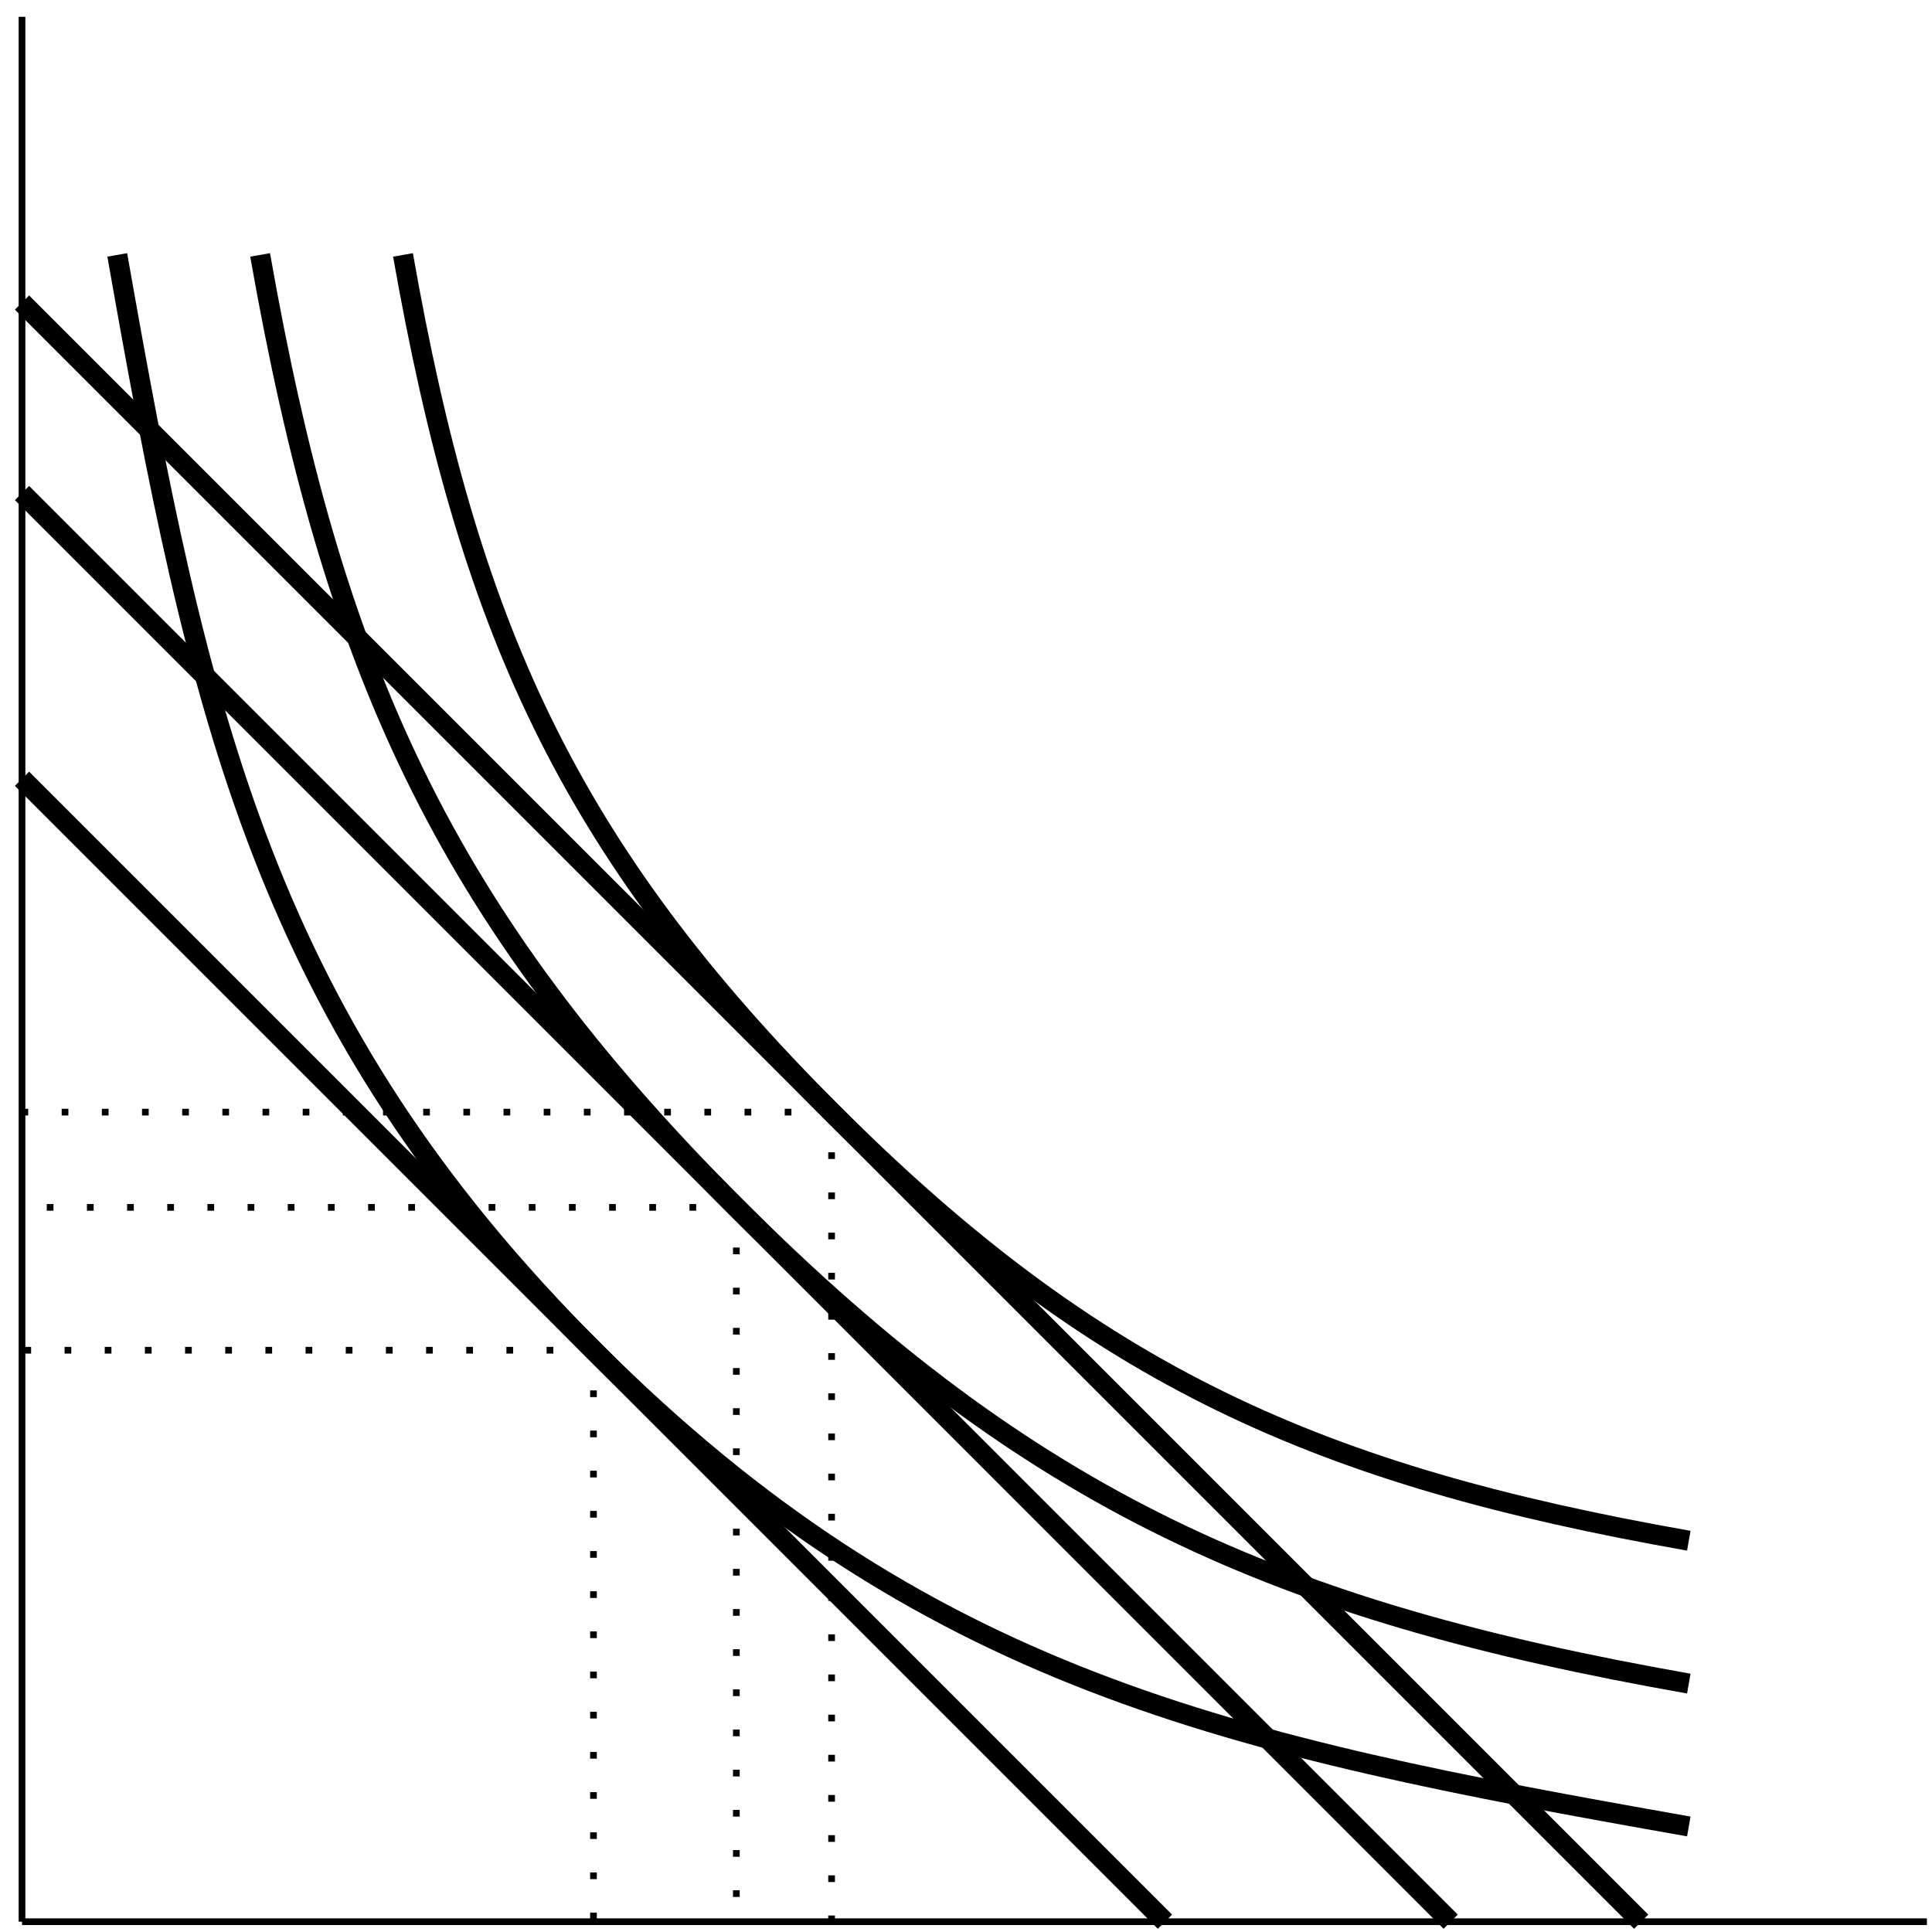
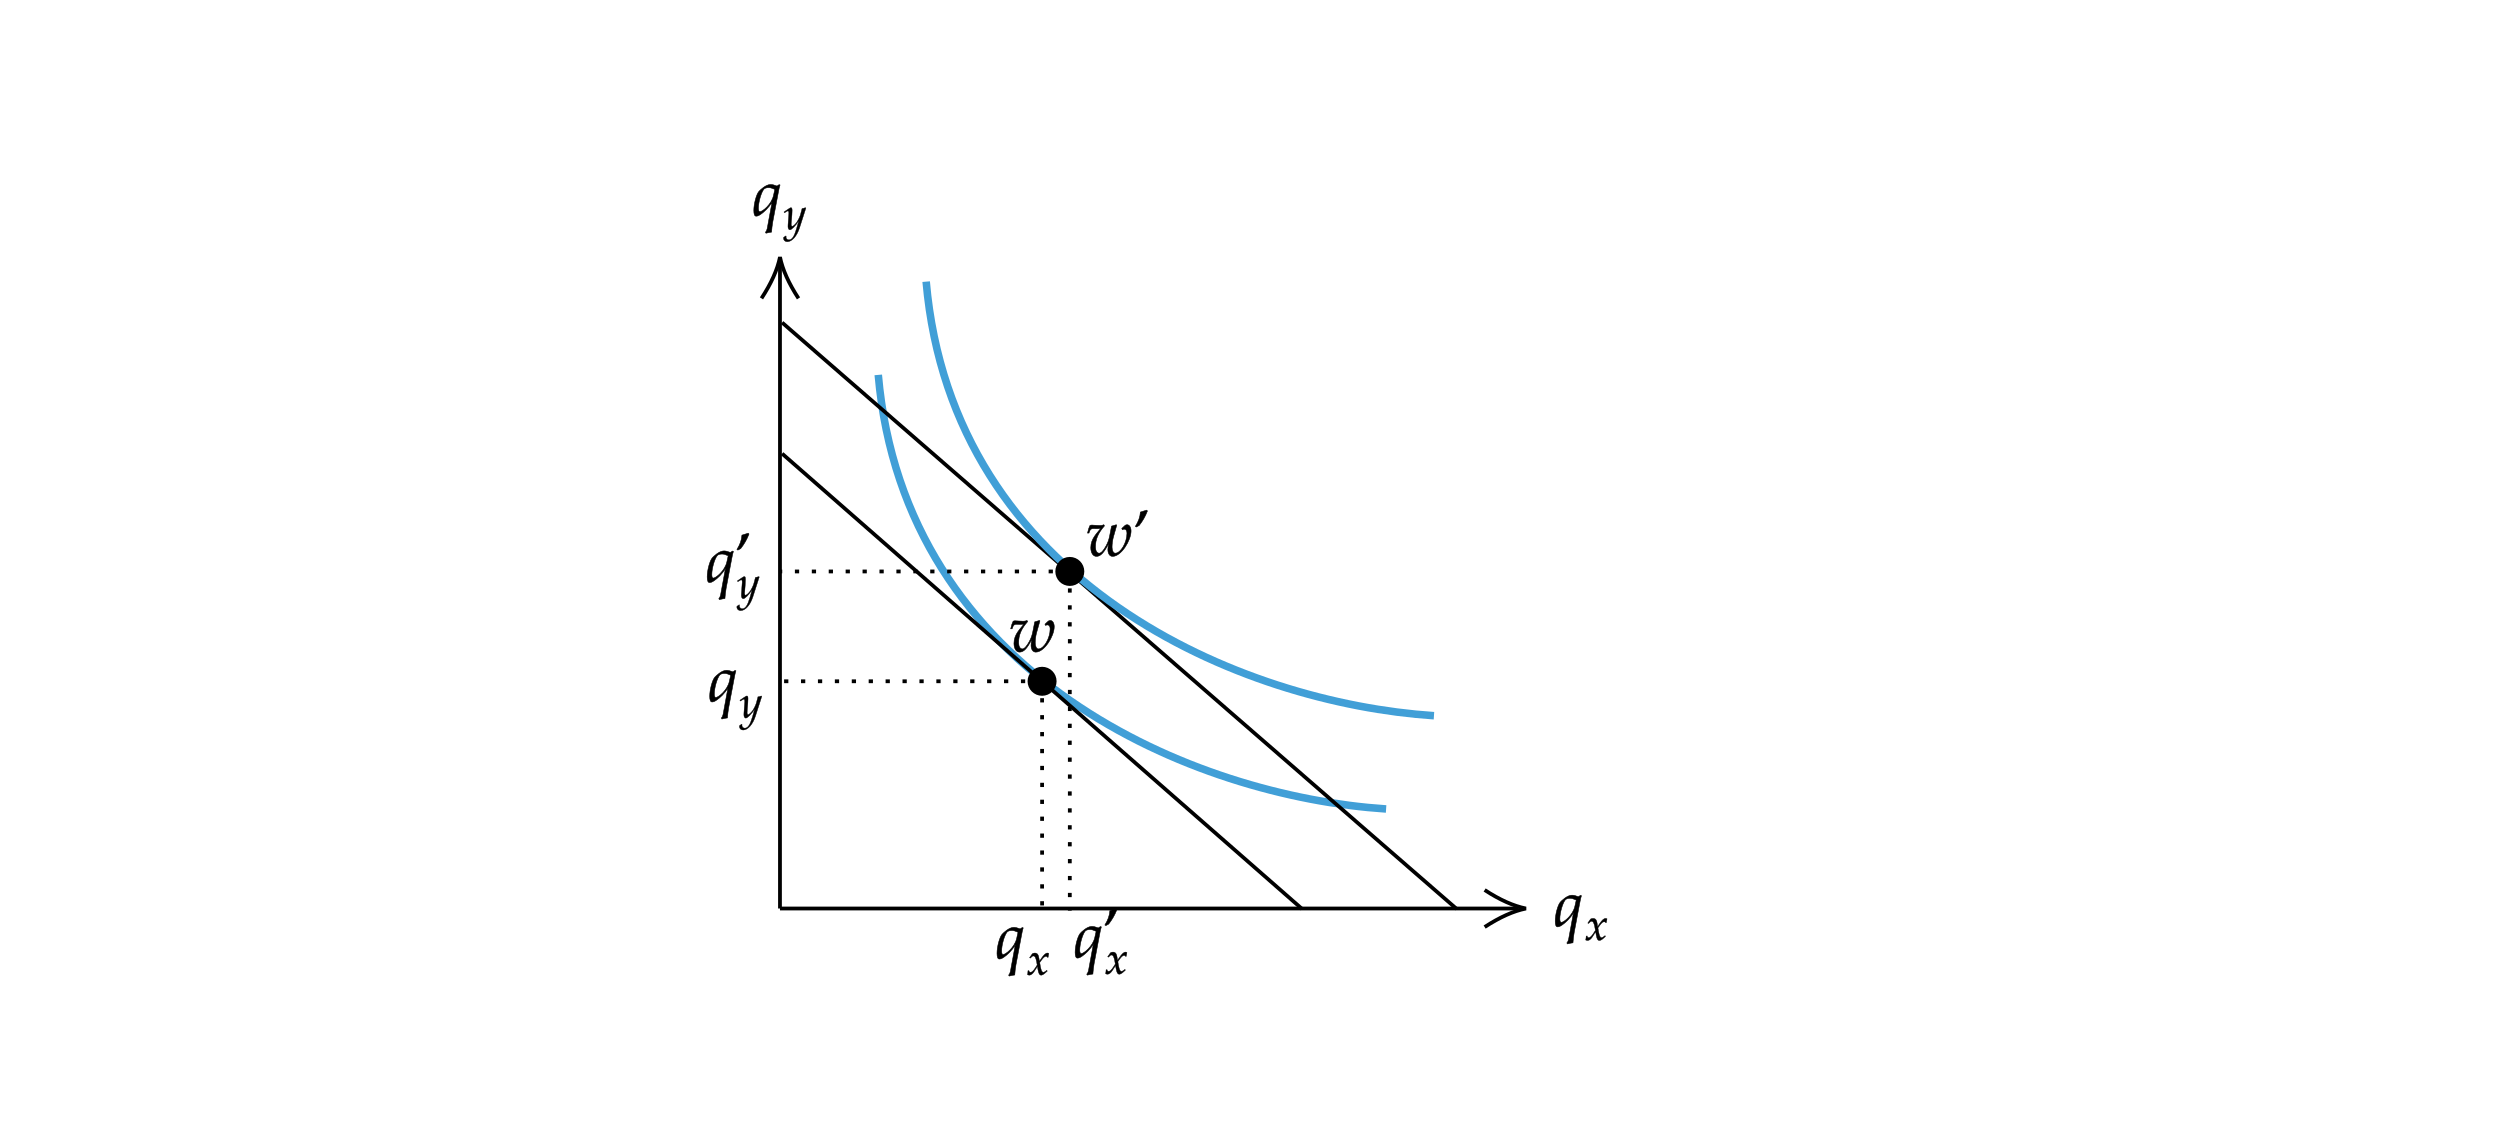
- <svg xmlns="http://www.w3.org/2000/svg" version="1.1" width="115pt" height="115pt" viewBox="0 0 115 115">
-   <g enable-background="new">
-     <path transform="matrix(.00359712,0,0,-.00359712,0,115)" stroke-width="110.783" stroke-linecap="butt" stroke-miterlimit="10" stroke-linejoin="miter" fill="none" stroke="#000000" d="M 364.18 170.414 L 31885.8 170.414 " />
-     <path transform="matrix(.00359712,0,0,-.00359712,0,115)" stroke-width="110.783" stroke-linecap="butt" stroke-miterlimit="10" stroke-linejoin="miter" fill="none" stroke="#000000" d="M 364.18 170.414 L 364.18 31692.1 " />
-     <path transform="matrix(.00359712,0,0,-.00359712,0,115)" stroke-width="332.357" stroke-linecap="butt" stroke-miterlimit="10" stroke-linejoin="miter" fill="none" stroke="#000000" d="M 6668.53 27751.9 C 7746.52 21638.1 9371.13 17956.8 13760.9 13567.1 C 18150.6 9177.37 21831.9 7552.75 27945.6 6474.77 " />
-     <path transform="matrix(.00359712,0,0,-.00359712,0,115)" stroke-width="332.357" stroke-linecap="butt" stroke-miterlimit="10" stroke-linejoin="miter" fill="none" stroke="#000000" d="M 4304.38 27751.9 C 5502.14 20958.8 7307.34 16868.5 12184.8 11991 C 17062.3 7113.57 21152.6 5308.38 27945.6 4110.62 " />
-     <path transform="matrix(.00359712,0,0,-.00359712,0,115)" stroke-width="332.357" stroke-linecap="butt" stroke-miterlimit="10" stroke-linejoin="miter" fill="none" stroke="#000000" d="M 1940.24 27751.9 C 3282.5 20139.3 4354.77 15092.8 9820.65 9626.88 C 15286.5 4161 20333.1 3088.73 27945.6 1746.47 " />
-     <path transform="matrix(.00359712,0,0,-.00359712,0,115)" stroke-width="332.357" stroke-linecap="butt" stroke-miterlimit="10" stroke-linejoin="miter" fill="none" stroke="#000000" d="M 24005.4 170.414 L 364.18 23811.7 " />
-     <path transform="matrix(.00359712,0,0,-.00359712,0,115)" stroke-width="110.783" stroke-linecap="butt" stroke-dasharray="110.783,553.929" stroke-miterlimit="10" stroke-linejoin="miter" fill="none" stroke="#000000" d="M 12184.8 11991 L 12184.8 170.414 " />
-     <path transform="matrix(.00359712,0,0,-.00359712,0,115)" stroke-width="110.783" stroke-linecap="butt" stroke-dasharray="110.783,553.929" stroke-miterlimit="10" stroke-linejoin="miter" fill="none" stroke="#000000" d="M 12184.8 11991 L 364.18 11991 " />
-     <path transform="matrix(.00359712,0,0,-.00359712,0,115)" stroke-width="332.357" stroke-linecap="butt" stroke-miterlimit="10" stroke-linejoin="miter" fill="none" stroke="#000000" d="M 19277.1 170.414 L 364.18 19083.4 " />
-     <path transform="matrix(.00359712,0,0,-.00359712,0,115)" stroke-width="110.783" stroke-linecap="butt" stroke-dasharray="110.783,553.929" stroke-miterlimit="10" stroke-linejoin="miter" fill="none" stroke="#000000" d="M 9820.65 9626.88 L 9820.65 170.414 " />
-     <path transform="matrix(.00359712,0,0,-.00359712,0,115)" stroke-width="110.783" stroke-linecap="butt" stroke-dasharray="110.783,553.929" stroke-miterlimit="10" stroke-linejoin="miter" fill="none" stroke="#000000" d="M 9820.65 9626.88 L 364.18 9626.88 " />
-     <path transform="matrix(.00359712,0,0,-.00359712,0,115)" stroke-width="332.357" stroke-linecap="butt" stroke-miterlimit="10" stroke-linejoin="miter" fill="none" stroke="#000000" d="M 27157.5 170.414 L 364.18 26963.8 " />
-     <path transform="matrix(.00359712,0,0,-.00359712,0,115)" stroke-width="110.783" stroke-linecap="butt" stroke-dasharray="110.783,553.929" stroke-miterlimit="10" stroke-linejoin="miter" fill="none" stroke="#000000" d="M 13760.9 13567.1 L 13760.9 170.414 " />
-     <path transform="matrix(.00359712,0,0,-.00359712,0,115)" stroke-width="110.783" stroke-linecap="butt" stroke-dasharray="110.783,553.929" stroke-miterlimit="10" stroke-linejoin="miter" fill="none" stroke="#000000" d="M 13760.9 13567.1 L 364.18 13567.1 " />
-   </g>
+ <svg xmlns="http://www.w3.org/2000/svg" x="0" y="0" width="661.333" height="301.333" style="         width:661.333px;         height:301.333px;         background: transparent;         fill: none; ">
+   <svg class="role-diagram-draw-area">
+     <g class="shapes-region" style="stroke: black; fill: none;">
+       <g class="arrow-line">
+         <path class="connection real" stroke-dasharray="" d="  M206.33,240.33 L401.67,240.33" style="stroke: rgb(0, 0, 0); stroke-width: 1; fill: none; fill-opacity: 1;" />
+         <g stroke="#000" transform="matrix(-1,1.2246467991473532e-16,-1.2246467991473532e-16,-1,403.6667,240.3333)" style="stroke: rgb(0, 0, 0); stroke-width: 1;">
+           <path d=" M10.93,-4.9 Q4.96,-1 0,0 Q4.96,1 10.93,4.9" />
+         </g>
+       </g>
+       <g class="arrow-line">
+         <path class="connection real" stroke-dasharray="" d="  M206.33,70 L206.33,240.33" style="stroke: rgb(0, 0, 0); stroke-width: 1; fill: none; fill-opacity: 1;" />
+         <g stroke="#000" transform="matrix(6.123233995736766e-17,1,-1,6.123233995736766e-17,206.3333,68)" style="stroke: rgb(0, 0, 0); stroke-width: 1;">
+           <path d=" M10.93,-4.9 Q4.96,-1 0,0 Q4.96,1 10.93,4.9" />
+         </g>
+       </g>
+       <g class="arrow-line">
+         <path class="connection real" stroke-dasharray="" d="  M232.33,99.17 C239.33,179.17 316,210.67 366.67,214" style="stroke: rgb(65, 159, 215); stroke-width: 2; fill: none; fill-opacity: 1; stroke-opacity: 1;" />
+       </g>
+       <g class="composite-shape">
+         <path class="real" d=" M272.33,180.22 C272.33,178.38 273.83,176.89 275.67,176.89 C277.51,176.89 279,178.38 279,180.22 C279,182.06 277.51,183.56 275.67,183.56 C273.83,183.56 272.33,182.06 272.33,180.22 Z" style="stroke-width: 1; stroke: rgb(0, 0, 0); fill: rgb(0, 0, 0); fill-opacity: 1;" />
+       </g>
+       <g class="arrow-line">
+         <path class="connection real" stroke-dasharray="" d="  M206.89,120 L344.44,240.44" style="stroke: rgb(0, 0, 0); stroke-width: 1; fill: none; fill-opacity: 1;" />
+       </g>
+       <g class="arrow-line">
+         <path class="connection real" stroke-dasharray="" d="  M206.89,85.33 L385.33,240.44" style="stroke: rgb(0, 0, 0); stroke-width: 1; fill: none; fill-opacity: 1;" />
+       </g>
+       <g class="arrow-line">
+         <path class="connection real" stroke-dasharray="" d="  M245,74.5 C252,154.5 328.67,186 379.33,189.33" style="stroke: rgb(65, 159, 215); stroke-opacity: 1; stroke-width: 2; fill: none; fill-opacity: 1;" />
+       </g>
+       <g class="composite-shape">
+         <path class="real" d=" M279.67,151.17 C279.67,149.33 281.16,147.83 283,147.83 C284.84,147.83 286.33,149.33 286.33,151.17 C286.33,153.01 284.84,154.5 283,154.5 C281.16,154.5 279.67,153.01 279.67,151.17 Z" style="stroke-width: 1; stroke: rgb(0, 0, 0); fill: rgb(0, 0, 0); fill-opacity: 1;" />
+       </g>
+       <g class="arrow-line">
+         <path class="connection real" stroke-dasharray="1.125 3.35" d="  M283,151.17 L283,240.89" style="stroke: rgb(0, 0, 0); stroke-width: 1; fill: none; fill-opacity: 1;" />
+       </g>
+       <g class="arrow-line">
+         <path class="connection real" stroke-dasharray="1.125 3.35" d="  M283,151.17 L206.33,151.17" style="stroke: rgb(0, 0, 0); stroke-width: 1; fill: none; fill-opacity: 1;" />
+       </g>
+       <g class="arrow-line">
+         <path class="connection real" stroke-dasharray="1.125 3.35" d="  M275.67,180.22 L207.33,180.22" style="stroke: rgb(0, 0, 0); stroke-width: 1; fill: none; fill-opacity: 1;" />
+       </g>
+       <g class="arrow-line">
+         <path class="connection real" stroke-dasharray="1.125 3.35" d="  M275.67,180.22 L275.67,240.22" style="stroke: rgb(0, 0, 0); stroke-width: 1; fill: none; fill-opacity: 1;" />
+       </g>
+       <g />
+     </g>
+     <g />
+     <g />
+     <g />
+   </svg>
+   <svg width="660" height="300" style="width:660px;height:300px;font-family:Asana-Math, Asana;background:transparent;">
+     <g>
+       <g>
+         <g>
+           <g>
+             <g>
+               <g>
+                 <g transform="matrix(1,0,0,1,199,57)">
+                   <path transform="matrix(0.017,0,0,-0.017,0,0)" d="M385 458C342 475 313 482 284 482C209 482 121 394 103 374C63 327 24 181 24 78C24 19 36 -11 60 -11C82 -11 101 -3 133 19C180 51 259 121 308 209L232 -205C227 -229 217 -249 205 -262L214 -276C245 -268 276 -262 300 -259C304 -205 310 -150 319 -100L405 356C416 417 422 443 432 474L418 480ZM118 59C104 59 96 80 96 113C96 209 139 359 181 409C193 424 222 433 254 433C282 433 303 427 351 406L330 311C301 174 160 59 118 59Z" stroke="rgb(0,0,0)" stroke-opacity="1" stroke-width="8" fill="rgb(0,0,0)" fill-opacity="1" />
+                 </g>
+               </g>
+               <g>
+                 <g>
+                   <g>
+                     <g>
+                       <g transform="matrix(1,0,0,1,207.3542,60.67084)">
+                         <path transform="matrix(0.0119,0,0,-0.0119,0,0)" d="M-7 -180C-8 -187 -8 -193 -8 -198C-8 -241 29 -276 74 -276C180 -276 290 -152 349 33L490 473L479 482C450 471 427 465 405 463L370 331C358 284 323 211 290 162C255 111 206 67 184 67C172 67 163 90 164 115L180 322C182 353 184 391 184 419C184 464 177 482 160 482C147 482 133 475 85 442L3 386L14 368L64 398C69 401 80 410 89 410C103 410 111 391 111 358C111 357 111 351 110 343L93 100L92 60C92 18 110 -11 135 -11C172 -11 256 74 331 187L282 16C231 -161 181 -234 111 -234C76 -234 49 -207 49 -172C49 -167 50 -159 51 -150L41 -146Z" stroke="rgb(0,0,0)" stroke-opacity="1" stroke-width="8" fill="rgb(0,0,0)" fill-opacity="1" />
+                       </g>
+                     </g>
+                   </g>
+                 </g>
+               </g>
+             </g>
+           </g>
+         </g>
+       </g>
+     </g>
+     <g>
+       <g>
+         <g>
+           <g>
+             <g>
+               <g>
+                 <g transform="matrix(1,0,0,1,411,245)">
+                   <path transform="matrix(0.017,0,0,-0.017,0,0)" d="M385 458C342 475 313 482 284 482C209 482 121 394 103 374C63 327 24 181 24 78C24 19 36 -11 60 -11C82 -11 101 -3 133 19C180 51 259 121 308 209L232 -205C227 -229 217 -249 205 -262L214 -276C245 -268 276 -262 300 -259C304 -205 310 -150 319 -100L405 356C416 417 422 443 432 474L418 480ZM118 59C104 59 96 80 96 113C96 209 139 359 181 409C193 424 222 433 254 433C282 433 303 427 351 406L330 311C301 174 160 59 118 59Z" stroke="rgb(0,0,0)" stroke-opacity="1" stroke-width="8" fill="rgb(0,0,0)" fill-opacity="1" />
+                 </g>
+               </g>
+               <g>
+                 <g>
+                   <g>
+                     <g>
+                       <g transform="matrix(1,0,0,1,419.3542,248.6708)">
+                         <path transform="matrix(0.0119,0,0,-0.0119,0,0)" d="M9 1C24 -7 40 -11 52 -11C85 -11 124 18 155 65L231 182L242 113C255 28 278 -11 314 -11C336 -11 368 6 400 35L449 79L440 98C404 68 379 53 363 53C348 53 335 63 325 83C316 102 305 139 300 168L282 269L317 318C364 383 391 406 422 406C438 406 450 398 455 383L469 387L484 472C472 479 463 482 454 482C414 482 374 446 312 354L275 299L269 347C257 446 230 482 171 482C145 482 123 474 114 461L56 378L73 368C103 402 123 416 142 416C175 416 197 375 214 277L225 215L185 153C142 86 108 54 80 54C65 54 54 58 52 63L41 91L21 88C21 53 13 27 9 1Z" stroke="rgb(0,0,0)" stroke-opacity="1" stroke-width="8" fill="rgb(0,0,0)" fill-opacity="1" />
+                       </g>
+                     </g>
+                   </g>
+                 </g>
+               </g>
+             </g>
+           </g>
+         </g>
+       </g>
+     </g>
+     <g>
+       <g>
+         <g>
+           <g>
+             <g>
+               <g>
+                 <g transform="matrix(1,0,0,1,267,172.3229)">
+                   <path transform="matrix(0.017,0,0,-0.017,0,0)" d="M167 420C188 420 201 421 226 424C171 350 72 266 72 126C72 44 107 -11 160 -11C224 -11 276 44 350 187C341 143 338 118 338 95C338 32 367 -11 412 -11C546 -11 699 238 699 384C699 441 673 482 637 482C624 482 612 478 604 470L554 423L565 404C574 410 583 413 592 413C619 413 635 390 635 350C635 205 538 39 453 39C424 39 403 79 403 134C403 181 412 247 424 290L476 474L469 482L395 460L366 311C354 249 340 209 311 155C271 80 233 39 203 39C168 39 145 78 145 136C145 255 186 352 285 464L275 482C255 473 242 470 214 470C186 470 144 472 115 475L103 476C97 477 92 477 91 477C79 477 70 475 59 470C45 443 34 407 21 352L43 352L60 394C67 411 87 422 111 422C145 422 128 420 167 420Z" stroke="rgb(0,0,0)" stroke-opacity="1" stroke-width="8" fill="rgb(0,0,0)" fill-opacity="1" />
+                 </g>
+               </g>
+             </g>
+           </g>
+         </g>
+       </g>
+     </g>
+     <g>
+       <g>
+         <g>
+           <g>
+             <g>
+               <g>
+                 <g transform="matrix(1,0,0,1,287.3229,147)">
+                   <path transform="matrix(0.017,0,0,-0.017,0,0)" d="M167 420C188 420 201 421 226 424C171 350 72 266 72 126C72 44 107 -11 160 -11C224 -11 276 44 350 187C341 143 338 118 338 95C338 32 367 -11 412 -11C546 -11 699 238 699 384C699 441 673 482 637 482C624 482 612 478 604 470L554 423L565 404C574 410 583 413 592 413C619 413 635 390 635 350C635 205 538 39 453 39C424 39 403 79 403 134C403 181 412 247 424 290L476 474L469 482L395 460L366 311C354 249 340 209 311 155C271 80 233 39 203 39C168 39 145 78 145 136C145 255 186 352 285 464L275 482C255 473 242 470 214 470C186 470 144 472 115 475L103 476C97 477 92 477 91 477C79 477 70 475 59 470C45 443 34 407 21 352L43 352L60 394C67 411 87 422 111 422C145 422 128 420 167 420ZM825 470C882 543 920 610 954 696L941 709C905 697 895 694 844 679C838 599 814 533 766 456L781 446Z" stroke="rgb(0,0,0)" stroke-opacity="1" stroke-width="8" fill="rgb(0,0,0)" fill-opacity="1" />
+                 </g>
+               </g>
+             </g>
+           </g>
+         </g>
+       </g>
+     </g>
+     <g>
+       <g>
+         <g>
+           <g>
+             <g>
+               <g>
+                 <g transform="matrix(1,0,0,1,263.3333,253.5104)">
+                   <path transform="matrix(0.017,0,0,-0.017,0,0)" d="M385 458C342 475 313 482 284 482C209 482 121 394 103 374C63 327 24 181 24 78C24 19 36 -11 60 -11C82 -11 101 -3 133 19C180 51 259 121 308 209L232 -205C227 -229 217 -249 205 -262L214 -276C245 -268 276 -262 300 -259C304 -205 310 -150 319 -100L405 356C416 417 422 443 432 474L418 480ZM118 59C104 59 96 80 96 113C96 209 139 359 181 409C193 424 222 433 254 433C282 433 303 427 351 406L330 311C301 174 160 59 118 59Z" stroke="rgb(0,0,0)" stroke-opacity="1" stroke-width="8" fill="rgb(0,0,0)" fill-opacity="1" />
+                 </g>
+               </g>
+               <g>
+                 <g>
+                   <g />
+                 </g>
+                 <g>
+                   <g>
+                     <g>
+                       <g transform="matrix(1,0,0,1,271.6875,257.8375)">
+                         <path transform="matrix(0.0119,0,0,-0.0119,0,0)" d="M9 1C24 -7 40 -11 52 -11C85 -11 124 18 155 65L231 182L242 113C255 28 278 -11 314 -11C336 -11 368 6 400 35L449 79L440 98C404 68 379 53 363 53C348 53 335 63 325 83C316 102 305 139 300 168L282 269L317 318C364 383 391 406 422 406C438 406 450 398 455 383L469 387L484 472C472 479 463 482 454 482C414 482 374 446 312 354L275 299L269 347C257 446 230 482 171 482C145 482 123 474 114 461L56 378L73 368C103 402 123 416 142 416C175 416 197 375 214 277L225 215L185 153C142 86 108 54 80 54C65 54 54 58 52 63L41 91L21 88C21 53 13 27 9 1Z" stroke="rgb(0,0,0)" stroke-opacity="1" stroke-width="8" fill="rgb(0,0,0)" fill-opacity="1" />
+                       </g>
+                     </g>
+                   </g>
+                 </g>
+               </g>
+             </g>
+           </g>
+         </g>
+       </g>
+     </g>
+     <g>
+       <g>
+         <g>
+           <g>
+             <g>
+               <g>
+                 <g transform="matrix(1,0,0,1,284,253.2604)">
+                   <path transform="matrix(0.017,0,0,-0.017,0,0)" d="M385 458C342 475 313 482 284 482C209 482 121 394 103 374C63 327 24 181 24 78C24 19 36 -11 60 -11C82 -11 101 -3 133 19C180 51 259 121 308 209L232 -205C227 -229 217 -249 205 -262L214 -276C245 -268 276 -262 300 -259C304 -205 310 -150 319 -100L405 356C416 417 422 443 432 474L418 480ZM118 59C104 59 96 80 96 113C96 209 139 359 181 409C193 424 222 433 254 433C282 433 303 427 351 406L330 311C301 174 160 59 118 59Z" stroke="rgb(0,0,0)" stroke-opacity="1" stroke-width="8" fill="rgb(0,0,0)" fill-opacity="1" />
+                 </g>
+               </g>
+               <g>
+                 <g>
+                   <g>
+                     <g>
+                       <g transform="matrix(1,0,0,1,291.5104,252.4375)">
+                         <path transform="matrix(0.017,0,0,-0.017,0,0)" d="M104 470C161 543 199 610 233 696L220 709C184 697 174 694 123 679C117 599 93 533 45 456L60 446Z" stroke="rgb(0,0,0)" stroke-opacity="1" stroke-width="8" fill="rgb(0,0,0)" fill-opacity="1" />
+                       </g>
+                     </g>
+                   </g>
+                 </g>
+                 <g>
+                   <g>
+                     <g>
+                       <g transform="matrix(1,0,0,1,292.3542,257.5875)">
+                         <path transform="matrix(0.0119,0,0,-0.0119,0,0)" d="M9 1C24 -7 40 -11 52 -11C85 -11 124 18 155 65L231 182L242 113C255 28 278 -11 314 -11C336 -11 368 6 400 35L449 79L440 98C404 68 379 53 363 53C348 53 335 63 325 83C316 102 305 139 300 168L282 269L317 318C364 383 391 406 422 406C438 406 450 398 455 383L469 387L484 472C472 479 463 482 454 482C414 482 374 446 312 354L275 299L269 347C257 446 230 482 171 482C145 482 123 474 114 461L56 378L73 368C103 402 123 416 142 416C175 416 197 375 214 277L225 215L185 153C142 86 108 54 80 54C65 54 54 58 52 63L41 91L21 88C21 53 13 27 9 1Z" stroke="rgb(0,0,0)" stroke-opacity="1" stroke-width="8" fill="rgb(0,0,0)" fill-opacity="1" />
+                       </g>
+                     </g>
+                   </g>
+                 </g>
+               </g>
+             </g>
+           </g>
+         </g>
+       </g>
+     </g>
+     <g>
+       <g>
+         <g>
+           <g>
+             <g>
+               <g>
+                 <g transform="matrix(1,0,0,1,187.3333,185.5104)">
+                   <path transform="matrix(0.017,0,0,-0.017,0,0)" d="M385 458C342 475 313 482 284 482C209 482 121 394 103 374C63 327 24 181 24 78C24 19 36 -11 60 -11C82 -11 101 -3 133 19C180 51 259 121 308 209L232 -205C227 -229 217 -249 205 -262L214 -276C245 -268 276 -262 300 -259C304 -205 310 -150 319 -100L405 356C416 417 422 443 432 474L418 480ZM118 59C104 59 96 80 96 113C96 209 139 359 181 409C193 424 222 433 254 433C282 433 303 427 351 406L330 311C301 174 160 59 118 59Z" stroke="rgb(0,0,0)" stroke-opacity="1" stroke-width="8" fill="rgb(0,0,0)" fill-opacity="1" />
+                 </g>
+               </g>
+               <g>
+                 <g>
+                   <g />
+                 </g>
+                 <g>
+                   <g>
+                     <g>
+                       <g transform="matrix(1,0,0,1,195.6875,189.8375)">
+                         <path transform="matrix(0.0119,0,0,-0.0119,0,0)" d="M-7 -180C-8 -187 -8 -193 -8 -198C-8 -241 29 -276 74 -276C180 -276 290 -152 349 33L490 473L479 482C450 471 427 465 405 463L370 331C358 284 323 211 290 162C255 111 206 67 184 67C172 67 163 90 164 115L180 322C182 353 184 391 184 419C184 464 177 482 160 482C147 482 133 475 85 442L3 386L14 368L64 398C69 401 80 410 89 410C103 410 111 391 111 358C111 357 111 351 110 343L93 100L92 60C92 18 110 -11 135 -11C172 -11 256 74 331 187L282 16C231 -161 181 -234 111 -234C76 -234 49 -207 49 -172C49 -167 50 -159 51 -150L41 -146Z" stroke="rgb(0,0,0)" stroke-opacity="1" stroke-width="8" fill="rgb(0,0,0)" fill-opacity="1" />
+                       </g>
+                     </g>
+                   </g>
+                 </g>
+               </g>
+             </g>
+           </g>
+         </g>
+       </g>
+     </g>
+     <g>
+       <g>
+         <g>
+           <g>
+             <g>
+               <g>
+                 <g transform="matrix(1,0,0,1,186.6667,153.9271)">
+                   <path transform="matrix(0.017,0,0,-0.017,0,0)" d="M385 458C342 475 313 482 284 482C209 482 121 394 103 374C63 327 24 181 24 78C24 19 36 -11 60 -11C82 -11 101 -3 133 19C180 51 259 121 308 209L232 -205C227 -229 217 -249 205 -262L214 -276C245 -268 276 -262 300 -259C304 -205 310 -150 319 -100L405 356C416 417 422 443 432 474L418 480ZM118 59C104 59 96 80 96 113C96 209 139 359 181 409C193 424 222 433 254 433C282 433 303 427 351 406L330 311C301 174 160 59 118 59Z" stroke="rgb(0,0,0)" stroke-opacity="1" stroke-width="8" fill="rgb(0,0,0)" fill-opacity="1" />
+                 </g>
+               </g>
+               <g>
+                 <g>
+                   <g>
+                     <g>
+                       <g transform="matrix(1,0,0,1,194.1771,153.1042)">
+                         <path transform="matrix(0.017,0,0,-0.017,0,0)" d="M104 470C161 543 199 610 233 696L220 709C184 697 174 694 123 679C117 599 93 533 45 456L60 446Z" stroke="rgb(0,0,0)" stroke-opacity="1" stroke-width="8" fill="rgb(0,0,0)" fill-opacity="1" />
+                       </g>
+                     </g>
+                   </g>
+                 </g>
+                 <g>
+                   <g>
+                     <g>
+                       <g transform="matrix(1,0,0,1,195.0208,158.2542)">
+                         <path transform="matrix(0.0119,0,0,-0.0119,0,0)" d="M-7 -180C-8 -187 -8 -193 -8 -198C-8 -241 29 -276 74 -276C180 -276 290 -152 349 33L490 473L479 482C450 471 427 465 405 463L370 331C358 284 323 211 290 162C255 111 206 67 184 67C172 67 163 90 164 115L180 322C182 353 184 391 184 419C184 464 177 482 160 482C147 482 133 475 85 442L3 386L14 368L64 398C69 401 80 410 89 410C103 410 111 391 111 358C111 357 111 351 110 343L93 100L92 60C92 18 110 -11 135 -11C172 -11 256 74 331 187L282 16C231 -161 181 -234 111 -234C76 -234 49 -207 49 -172C49 -167 50 -159 51 -150L41 -146Z" stroke="rgb(0,0,0)" stroke-opacity="1" stroke-width="8" fill="rgb(0,0,0)" fill-opacity="1" />
+                       </g>
+                     </g>
+                   </g>
+                 </g>
+               </g>
+             </g>
+           </g>
+         </g>
+       </g>
+     </g>
+   </svg>
</svg>
